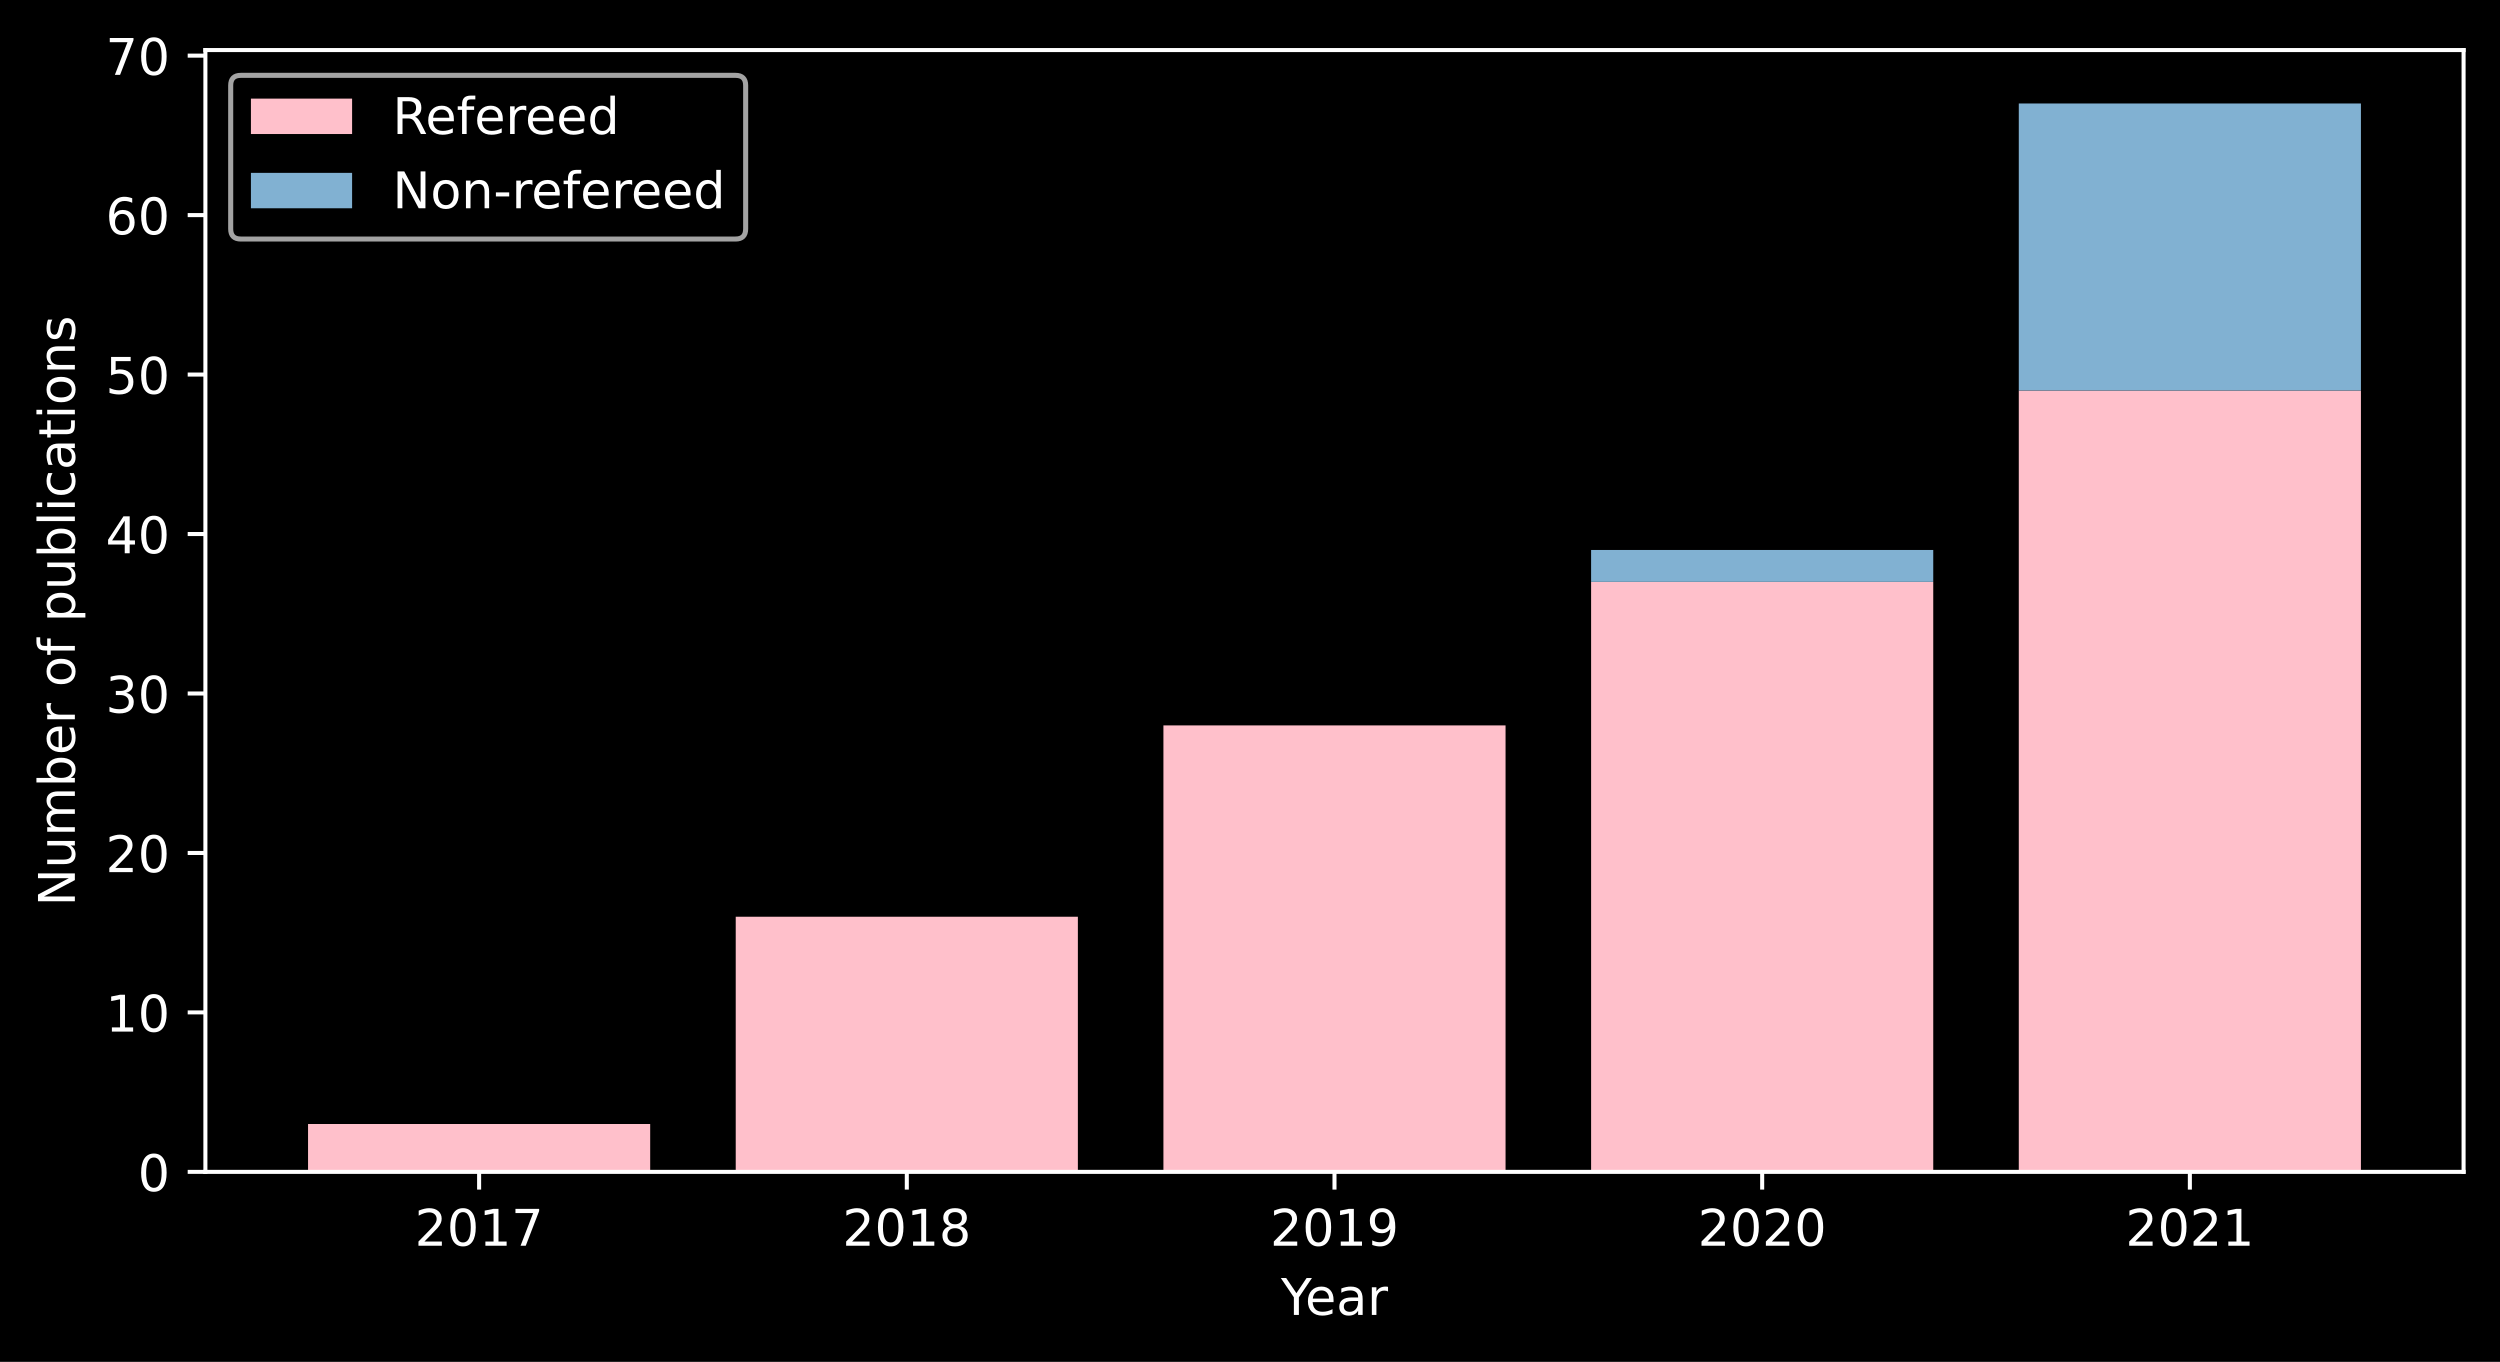
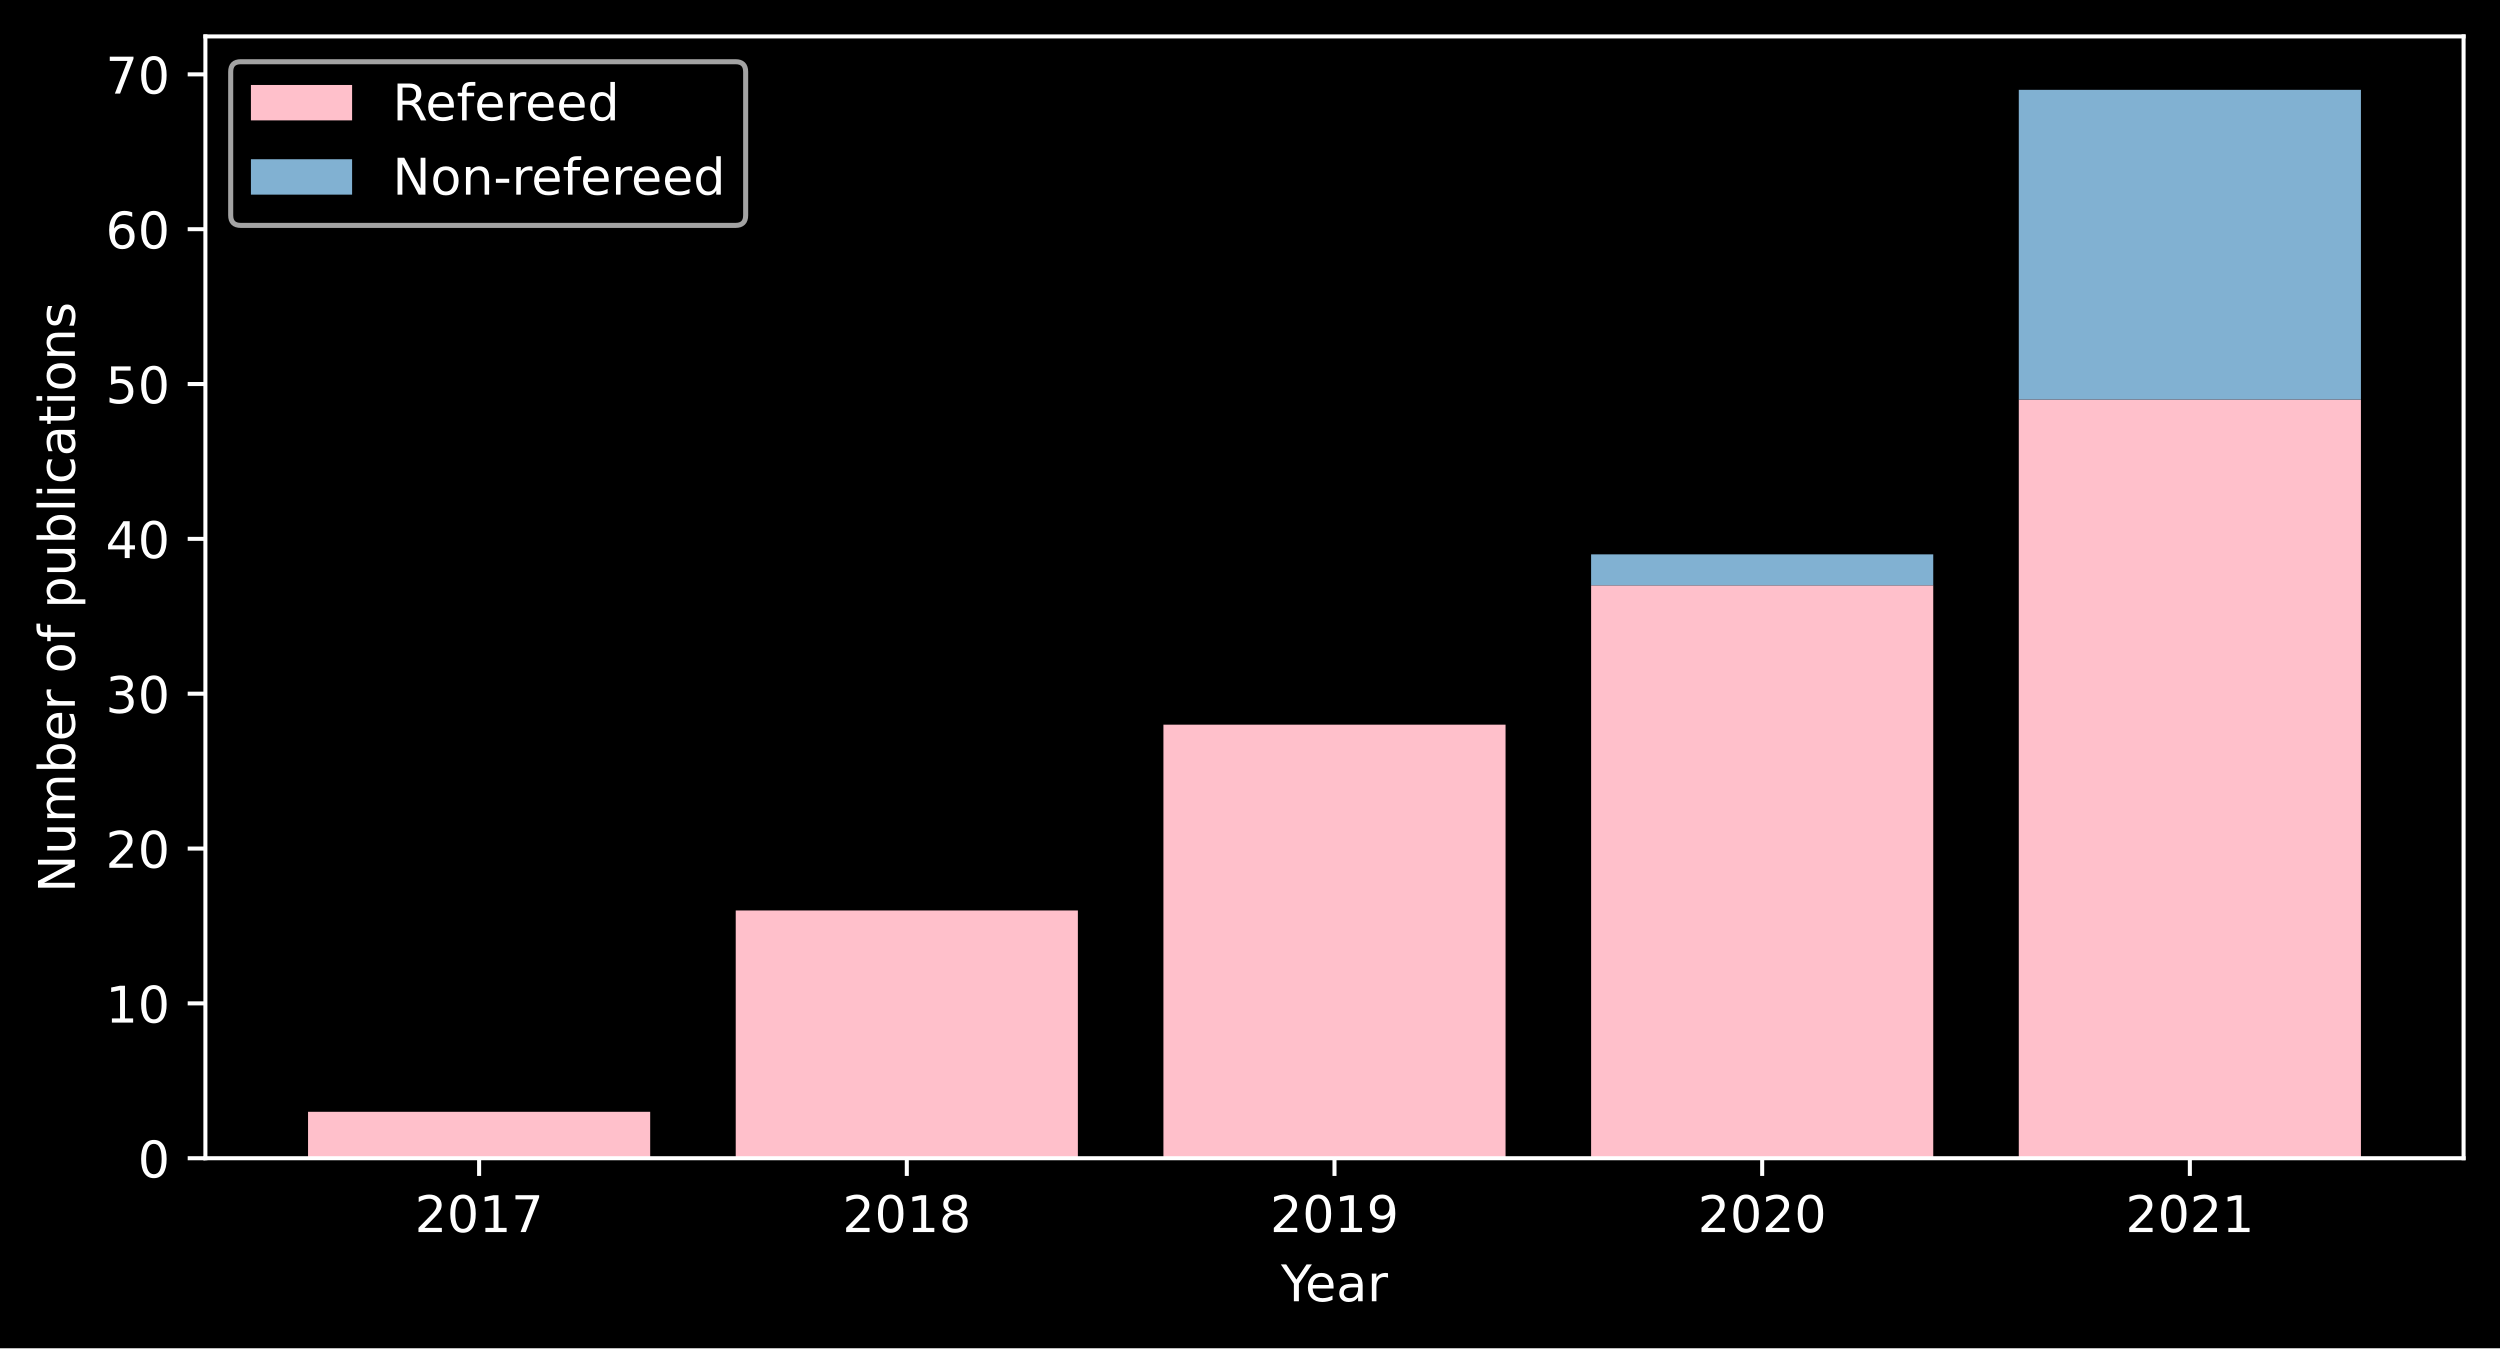
- <svg xmlns="http://www.w3.org/2000/svg" xmlns:xlink="http://www.w3.org/1999/xlink" height="269.212pt" version="1.1" viewBox="0 0 494.203 269.212" width="494.203pt">
+ <svg xmlns="http://www.w3.org/2000/svg" xmlns:xlink="http://www.w3.org/1999/xlink" height="266.516pt" version="1.1" viewBox="0 0 494.203 266.516" width="494.203pt">
  <defs>
    <style type="text/css">*{stroke-linecap:butt;stroke-linejoin:round;}</style>
  </defs>
  <g id="figure_1">
    <g id="patch_1">
-       <path d="M 0 269.212  L 494.203 269.212  L 494.203 0  L 0 0  z " />
+       <path d="M 0 266.516  L 494.203 266.516  L 494.203 0  L 0 0  z " />
    </g>
    <g id="axes_1">
      <g id="patch_2">
-         <path d="M 40.603 231.656  L 487.003 231.656  L 487.003 9.896  L 40.603 9.896  z " />
+         <path d="M 40.603 228.96  L 487.003 228.96  L 487.003 7.2  L 40.603 7.2  z " />
      </g>
      <g id="patch_3">
-         <path clip-path="url(#p17a02d2f0f)" d="M 399.076 231.656  L 466.712 231.656  L 466.712 77.196  L 399.076 77.196  z " style="fill:#ffc0cb;" />
+         <path clip-path="url(#pae159f73fa)" d="M 399.076 228.96  L 466.712 228.96  L 466.712 78.977  L 399.076 78.977  z " style="fill:#ffc0cb;" />
      </g>
      <g id="patch_4">
-         <path clip-path="url(#p17a02d2f0f)" d="M 314.53 231.656  L 382.167 231.656  L 382.167 115.023  L 314.53 115.023  z " style="fill:#ffc0cb;" />
+         <path clip-path="url(#pae159f73fa)" d="M 314.53 228.96  L 382.167 228.96  L 382.167 115.708  L 314.53 115.708  z " style="fill:#ffc0cb;" />
      </g>
      <g id="patch_5">
-         <path clip-path="url(#p17a02d2f0f)" d="M 229.985 231.656  L 297.621 231.656  L 297.621 143.393  L 229.985 143.393  z " style="fill:#ffc0cb;" />
+         <path clip-path="url(#pae159f73fa)" d="M 229.985 228.96  L 297.621 228.96  L 297.621 143.256  L 229.985 143.256  z " style="fill:#ffc0cb;" />
      </g>
      <g id="patch_6">
-         <path clip-path="url(#p17a02d2f0f)" d="M 145.439 231.656  L 213.076 231.656  L 213.076 181.22  L 145.439 181.22  z " style="fill:#ffc0cb;" />
+         <path clip-path="url(#pae159f73fa)" d="M 145.439 228.96  L 213.076 228.96  L 213.076 179.986  L 145.439 179.986  z " style="fill:#ffc0cb;" />
      </g>
      <g id="patch_7">
-         <path clip-path="url(#p17a02d2f0f)" d="M 60.894 231.656  L 128.53 231.656  L 128.53 222.199  L 60.894 222.199  z " style="fill:#ffc0cb;" />
+         <path clip-path="url(#pae159f73fa)" d="M 60.894 228.96  L 128.53 228.96  L 128.53 219.777  L 60.894 219.777  z " style="fill:#ffc0cb;" />
      </g>
      <g id="patch_8">
-         <path clip-path="url(#p17a02d2f0f)" d="M 399.076 77.196  L 466.712 77.196  L 466.712 20.456  L 399.076 20.456  z " style="fill:#81b1d2;" />
+         <path clip-path="url(#pae159f73fa)" d="M 399.076 78.977  L 466.712 78.977  L 466.712 17.76  L 399.076 17.76  z " style="fill:#81b1d2;" />
      </g>
      <g id="patch_9">
-         <path clip-path="url(#p17a02d2f0f)" d="M 314.53 115.023  L 382.167 115.023  L 382.167 108.719  L 314.53 108.719  z " style="fill:#81b1d2;" />
+         <path clip-path="url(#pae159f73fa)" d="M 314.53 115.708  L 382.167 115.708  L 382.167 109.586  L 314.53 109.586  z " style="fill:#81b1d2;" />
      </g>
      <g id="patch_10">
-         <path clip-path="url(#p17a02d2f0f)" d="M 229.985 143.393  L 297.621 143.393  L 297.621 143.393  L 229.985 143.393  z " style="fill:#81b1d2;" />
+         <path clip-path="url(#pae159f73fa)" d="M 229.985 143.256  L 297.621 143.256  L 297.621 143.256  L 229.985 143.256  z " style="fill:#81b1d2;" />
      </g>
      <g id="patch_11">
-         <path clip-path="url(#p17a02d2f0f)" d="M 145.439 181.22  L 213.076 181.22  L 213.076 181.22  L 145.439 181.22  z " style="fill:#81b1d2;" />
+         <path clip-path="url(#pae159f73fa)" d="M 145.439 179.986  L 213.076 179.986  L 213.076 179.986  L 145.439 179.986  z " style="fill:#81b1d2;" />
      </g>
      <g id="patch_12">
-         <path clip-path="url(#p17a02d2f0f)" d="M 60.894 222.199  L 128.53 222.199  L 128.53 222.199  L 60.894 222.199  z " style="fill:#81b1d2;" />
+         <path clip-path="url(#pae159f73fa)" d="M 60.894 219.777  L 128.53 219.777  L 128.53 219.777  L 60.894 219.777  z " style="fill:#81b1d2;" />
      </g>
      <g id="matplotlib.axis_1">
        <g id="xtick_1">
          <g id="line2d_1">
            <defs>
-               <path d="M 0 0  L 0 3.5  " id="m0d552bfa49" style="stroke:#ffffff;stroke-width:0.8;" />
-             </defs>
-             <g>
-               <use style="fill:#ffffff;stroke:#ffffff;stroke-width:0.8;" x="432.894" xlink:href="#m0d552bfa49" y="231.656" />
+               <path d="M 0 0  L 0 3.5  " id="mc82b4fc855" style="stroke:#ffffff;stroke-width:0.8;" />
+             </defs>
+             <g>
+               <use style="fill:#ffffff;stroke:#ffffff;stroke-width:0.8;" x="432.894" xlink:href="#mc82b4fc855" y="228.96" />
            </g>
          </g>
          <g id="text_1">
-             <g style="fill:#ffffff;" transform="translate(420.169 246.2544)scale(0.1 -0.1)">
+             <g style="fill:#ffffff;" transform="translate(420.169 243.5584)scale(0.1 -0.1)">
              <defs>
                <path d="M 1228 531  L 3431 531  L 3431 0  L 469 0  L 469 531  Q 828 903 1448 1529  Q 2069 2156 2228 2338  Q 2531 2678 2651 2914  Q 2772 3150 2772 3378  Q 2772 3750 2511 3984  Q 2250 4219 1831 4219  Q 1534 4219 1204 4116  Q 875 4013 500 3803  L 500 4441  Q 881 4594 1212 4672  Q 1544 4750 1819 4750  Q 2544 4750 2975 4387  Q 3406 4025 3406 3419  Q 3406 3131 3298 2873  Q 3191 2616 2906 2266  Q 2828 2175 2409 1742  Q 1991 1309 1228 531  z " id="DejaVuSans-32" transform="scale(0.015625)" />
                <path d="M 2034 4250  Q 1547 4250 1301 3770  Q 1056 3291 1056 2328  Q 1056 1369 1301 889  Q 1547 409 2034 409  Q 2525 409 2770 889  Q 3016 1369 3016 2328  Q 3016 3291 2770 3770  Q 2525 4250 2034 4250  z M 2034 4750  Q 2819 4750 3233 4129  Q 3647 3509 3647 2328  Q 3647 1150 3233 529  Q 2819 -91 2034 -91  Q 1250 -91 836 529  Q 422 1150 422 2328  Q 422 3509 836 4129  Q 1250 4750 2034 4750  z " id="DejaVuSans-30" transform="scale(0.015625)" />
                <path d="M 794 531  L 1825 531  L 1825 4091  L 703 3866  L 703 4441  L 1819 4666  L 2450 4666  L 2450 531  L 3481 531  L 3481 0  L 794 0  L 794 531  z " id="DejaVuSans-31" transform="scale(0.015625)" />
              </defs>
              <use xlink:href="#DejaVuSans-32" />
              <use x="63.623" xlink:href="#DejaVuSans-30" />
              <use x="127.246" xlink:href="#DejaVuSans-32" />
              <use x="190.869" xlink:href="#DejaVuSans-31" />
            </g>
          </g>
        </g>
        <g id="xtick_2">
          <g id="line2d_2">
            <g>
-               <use style="fill:#ffffff;stroke:#ffffff;stroke-width:0.8;" x="348.349" xlink:href="#m0d552bfa49" y="231.656" />
+               <use style="fill:#ffffff;stroke:#ffffff;stroke-width:0.8;" x="348.349" xlink:href="#mc82b4fc855" y="228.96" />
            </g>
          </g>
          <g id="text_2">
-             <g style="fill:#ffffff;" transform="translate(335.6236 246.2544)scale(0.1 -0.1)">
+             <g style="fill:#ffffff;" transform="translate(335.6236 243.5584)scale(0.1 -0.1)">
              <use xlink:href="#DejaVuSans-32" />
              <use x="63.623" xlink:href="#DejaVuSans-30" />
              <use x="127.246" xlink:href="#DejaVuSans-32" />
              <use x="190.869" xlink:href="#DejaVuSans-30" />
            </g>
          </g>
        </g>
        <g id="xtick_3">
          <g id="line2d_3">
            <g>
-               <use style="fill:#ffffff;stroke:#ffffff;stroke-width:0.8;" x="263.803" xlink:href="#m0d552bfa49" y="231.656" />
+               <use style="fill:#ffffff;stroke:#ffffff;stroke-width:0.8;" x="263.803" xlink:href="#mc82b4fc855" y="228.96" />
            </g>
          </g>
          <g id="text_3">
-             <g style="fill:#ffffff;" transform="translate(251.0781 246.2544)scale(0.1 -0.1)">
+             <g style="fill:#ffffff;" transform="translate(251.0781 243.5584)scale(0.1 -0.1)">
              <defs>
                <path d="M 703 97  L 703 672  Q 941 559 1184 500  Q 1428 441 1663 441  Q 2288 441 2617 861  Q 2947 1281 2994 2138  Q 2813 1869 2534 1725  Q 2256 1581 1919 1581  Q 1219 1581 811 2004  Q 403 2428 403 3163  Q 403 3881 828 4315  Q 1253 4750 1959 4750  Q 2769 4750 3195 4129  Q 3622 3509 3622 2328  Q 3622 1225 3098 567  Q 2575 -91 1691 -91  Q 1453 -91 1209 -44  Q 966 3 703 97  z M 1959 2075  Q 2384 2075 2632 2365  Q 2881 2656 2881 3163  Q 2881 3666 2632 3958  Q 2384 4250 1959 4250  Q 1534 4250 1286 3958  Q 1038 3666 1038 3163  Q 1038 2656 1286 2365  Q 1534 2075 1959 2075  z " id="DejaVuSans-39" transform="scale(0.015625)" />
              </defs>
              <use xlink:href="#DejaVuSans-32" />
              <use x="63.623" xlink:href="#DejaVuSans-30" />
              <use x="127.246" xlink:href="#DejaVuSans-31" />
              <use x="190.869" xlink:href="#DejaVuSans-39" />
            </g>
          </g>
        </g>
        <g id="xtick_4">
          <g id="line2d_4">
            <g>
-               <use style="fill:#ffffff;stroke:#ffffff;stroke-width:0.8;" x="179.258" xlink:href="#m0d552bfa49" y="231.656" />
+               <use style="fill:#ffffff;stroke:#ffffff;stroke-width:0.8;" x="179.258" xlink:href="#mc82b4fc855" y="228.96" />
            </g>
          </g>
          <g id="text_4">
-             <g style="fill:#ffffff;" transform="translate(166.5327 246.2544)scale(0.1 -0.1)">
+             <g style="fill:#ffffff;" transform="translate(166.5327 243.5584)scale(0.1 -0.1)">
              <defs>
                <path d="M 2034 2216  Q 1584 2216 1326 1975  Q 1069 1734 1069 1313  Q 1069 891 1326 650  Q 1584 409 2034 409  Q 2484 409 2743 651  Q 3003 894 3003 1313  Q 3003 1734 2745 1975  Q 2488 2216 2034 2216  z M 1403 2484  Q 997 2584 770 2862  Q 544 3141 544 3541  Q 544 4100 942 4425  Q 1341 4750 2034 4750  Q 2731 4750 3128 4425  Q 3525 4100 3525 3541  Q 3525 3141 3298 2862  Q 3072 2584 2669 2484  Q 3125 2378 3379 2068  Q 3634 1759 3634 1313  Q 3634 634 3220 271  Q 2806 -91 2034 -91  Q 1263 -91 848 271  Q 434 634 434 1313  Q 434 1759 690 2068  Q 947 2378 1403 2484  z M 1172 3481  Q 1172 3119 1398 2916  Q 1625 2713 2034 2713  Q 2441 2713 2670 2916  Q 2900 3119 2900 3481  Q 2900 3844 2670 4047  Q 2441 4250 2034 4250  Q 1625 4250 1398 4047  Q 1172 3844 1172 3481  z " id="DejaVuSans-38" transform="scale(0.015625)" />
              </defs>
              <use xlink:href="#DejaVuSans-32" />
              <use x="63.623" xlink:href="#DejaVuSans-30" />
              <use x="127.246" xlink:href="#DejaVuSans-31" />
              <use x="190.869" xlink:href="#DejaVuSans-38" />
            </g>
          </g>
        </g>
        <g id="xtick_5">
          <g id="line2d_5">
            <g>
-               <use style="fill:#ffffff;stroke:#ffffff;stroke-width:0.8;" x="94.712" xlink:href="#m0d552bfa49" y="231.656" />
+               <use style="fill:#ffffff;stroke:#ffffff;stroke-width:0.8;" x="94.712" xlink:href="#mc82b4fc855" y="228.96" />
            </g>
          </g>
          <g id="text_5">
-             <g style="fill:#ffffff;" transform="translate(81.98722 246.2544)scale(0.1 -0.1)">
+             <g style="fill:#ffffff;" transform="translate(81.98722 243.5584)scale(0.1 -0.1)">
              <defs>
                <path d="M 525 4666  L 3525 4666  L 3525 4397  L 1831 0  L 1172 0  L 2766 4134  L 525 4134  L 525 4666  z " id="DejaVuSans-37" transform="scale(0.015625)" />
              </defs>
              <use xlink:href="#DejaVuSans-32" />
              <use x="63.623" xlink:href="#DejaVuSans-30" />
              <use x="127.246" xlink:href="#DejaVuSans-31" />
              <use x="190.869" xlink:href="#DejaVuSans-37" />
            </g>
          </g>
        </g>
        <g id="text_6">
-           <g style="fill:#ffffff;" transform="translate(253.2156 259.9325)scale(0.1 -0.1)">
+           <g style="fill:#ffffff;" transform="translate(253.2156 257.2366)scale(0.1 -0.1)">
            <defs>
              <path d="M -13 4666  L 666 4666  L 1959 2747  L 3244 4666  L 3922 4666  L 2272 2222  L 2272 0  L 1638 0  L 1638 2222  L -13 4666  z " id="DejaVuSans-59" transform="scale(0.015625)" />
              <path d="M 3597 1894  L 3597 1613  L 953 1613  Q 991 1019 1311 708  Q 1631 397 2203 397  Q 2534 397 2845 478  Q 3156 559 3463 722  L 3463 178  Q 3153 47 2828 -22  Q 2503 -91 2169 -91  Q 1331 -91 842 396  Q 353 884 353 1716  Q 353 2575 817 3079  Q 1281 3584 2069 3584  Q 2775 3584 3186 3129  Q 3597 2675 3597 1894  z M 3022 2063  Q 3016 2534 2758 2815  Q 2500 3097 2075 3097  Q 1594 3097 1305 2825  Q 1016 2553 972 2059  L 3022 2063  z " id="DejaVuSans-65" transform="scale(0.015625)" />
              <path d="M 2194 1759  Q 1497 1759 1228 1600  Q 959 1441 959 1056  Q 959 750 1161 570  Q 1363 391 1709 391  Q 2188 391 2477 730  Q 2766 1069 2766 1631  L 2766 1759  L 2194 1759  z M 3341 1997  L 3341 0  L 2766 0  L 2766 531  Q 2569 213 2275 61  Q 1981 -91 1556 -91  Q 1019 -91 701 211  Q 384 513 384 1019  Q 384 1609 779 1909  Q 1175 2209 1959 2209  L 2766 2209  L 2766 2266  Q 2766 2663 2505 2880  Q 2244 3097 1772 3097  Q 1472 3097 1187 3025  Q 903 2953 641 2809  L 641 3341  Q 956 3463 1253 3523  Q 1550 3584 1831 3584  Q 2591 3584 2966 3190  Q 3341 2797 3341 1997  z " id="DejaVuSans-61" transform="scale(0.015625)" />
              <path d="M 2631 2963  Q 2534 3019 2420 3045  Q 2306 3072 2169 3072  Q 1681 3072 1420 2755  Q 1159 2438 1159 1844  L 1159 0  L 581 0  L 581 3500  L 1159 3500  L 1159 2956  Q 1341 3275 1631 3429  Q 1922 3584 2338 3584  Q 2397 3584 2469 3576  Q 2541 3569 2628 3553  L 2631 2963  z " id="DejaVuSans-72" transform="scale(0.015625)" />
            </defs>
            <use xlink:href="#DejaVuSans-59" />
            <use x="47.834" xlink:href="#DejaVuSans-65" />
            <use x="109.357" xlink:href="#DejaVuSans-61" />
            <use x="170.637" xlink:href="#DejaVuSans-72" />
          </g>
        </g>
      </g>
      <g id="matplotlib.axis_2">
        <g id="ytick_1">
          <g id="line2d_6">
            <defs>
-               <path d="M 0 0  L -3.5 0  " id="mc8d8abeeb1" style="stroke:#ffffff;stroke-width:0.8;" />
-             </defs>
-             <g>
-               <use style="fill:#ffffff;stroke:#ffffff;stroke-width:0.8;" x="40.603" xlink:href="#mc8d8abeeb1" y="231.656" />
+               <path d="M 0 0  L -3.5 0  " id="m3747526d4f" style="stroke:#ffffff;stroke-width:0.8;" />
+             </defs>
+             <g>
+               <use style="fill:#ffffff;stroke:#ffffff;stroke-width:0.8;" x="40.603" xlink:href="#m3747526d4f" y="228.96" />
            </g>
          </g>
          <g id="text_7">
-             <g style="fill:#ffffff;" transform="translate(27.24063 235.4552)scale(0.1 -0.1)">
+             <g style="fill:#ffffff;" transform="translate(27.24063 232.7592)scale(0.1 -0.1)">
              <use xlink:href="#DejaVuSans-30" />
            </g>
          </g>
        </g>
        <g id="ytick_2">
          <g id="line2d_7">
            <g>
-               <use style="fill:#ffffff;stroke:#ffffff;stroke-width:0.8;" x="40.603" xlink:href="#mc8d8abeeb1" y="200.134" />
+               <use style="fill:#ffffff;stroke:#ffffff;stroke-width:0.8;" x="40.603" xlink:href="#m3747526d4f" y="198.351" />
            </g>
          </g>
          <g id="text_8">
-             <g style="fill:#ffffff;" transform="translate(20.87813 203.9328)scale(0.1 -0.1)">
+             <g style="fill:#ffffff;" transform="translate(20.87813 202.1505)scale(0.1 -0.1)">
              <use xlink:href="#DejaVuSans-31" />
              <use x="63.623" xlink:href="#DejaVuSans-30" />
            </g>
          </g>
        </g>
        <g id="ytick_3">
          <g id="line2d_8">
            <g>
-               <use style="fill:#ffffff;stroke:#ffffff;stroke-width:0.8;" x="40.603" xlink:href="#mc8d8abeeb1" y="168.611" />
+               <use style="fill:#ffffff;stroke:#ffffff;stroke-width:0.8;" x="40.603" xlink:href="#m3747526d4f" y="167.743" />
            </g>
          </g>
          <g id="text_9">
-             <g style="fill:#ffffff;" transform="translate(20.87813 172.4104)scale(0.1 -0.1)">
+             <g style="fill:#ffffff;" transform="translate(20.87813 171.5418)scale(0.1 -0.1)">
              <use xlink:href="#DejaVuSans-32" />
              <use x="63.623" xlink:href="#DejaVuSans-30" />
            </g>
          </g>
        </g>
        <g id="ytick_4">
          <g id="line2d_9">
            <g>
-               <use style="fill:#ffffff;stroke:#ffffff;stroke-width:0.8;" x="40.603" xlink:href="#mc8d8abeeb1" y="137.089" />
+               <use style="fill:#ffffff;stroke:#ffffff;stroke-width:0.8;" x="40.603" xlink:href="#m3747526d4f" y="137.134" />
            </g>
          </g>
          <g id="text_10">
-             <g style="fill:#ffffff;" transform="translate(20.87813 140.888)scale(0.1 -0.1)">
+             <g style="fill:#ffffff;" transform="translate(20.87813 140.9331)scale(0.1 -0.1)">
              <defs>
                <path d="M 2597 2516  Q 3050 2419 3304 2112  Q 3559 1806 3559 1356  Q 3559 666 3084 287  Q 2609 -91 1734 -91  Q 1441 -91 1130 -33  Q 819 25 488 141  L 488 750  Q 750 597 1062 519  Q 1375 441 1716 441  Q 2309 441 2620 675  Q 2931 909 2931 1356  Q 2931 1769 2642 2001  Q 2353 2234 1838 2234  L 1294 2234  L 1294 2753  L 1863 2753  Q 2328 2753 2575 2939  Q 2822 3125 2822 3475  Q 2822 3834 2567 4026  Q 2313 4219 1838 4219  Q 1578 4219 1281 4162  Q 984 4106 628 3988  L 628 4550  Q 988 4650 1302 4700  Q 1616 4750 1894 4750  Q 2613 4750 3031 4423  Q 3450 4097 3450 3541  Q 3450 3153 3228 2886  Q 3006 2619 2597 2516  z " id="DejaVuSans-33" transform="scale(0.015625)" />
              </defs>
              <use xlink:href="#DejaVuSans-33" />
              <use x="63.623" xlink:href="#DejaVuSans-30" />
            </g>
          </g>
        </g>
        <g id="ytick_5">
          <g id="line2d_10">
            <g>
-               <use style="fill:#ffffff;stroke:#ffffff;stroke-width:0.8;" x="40.603" xlink:href="#mc8d8abeeb1" y="105.566" />
+               <use style="fill:#ffffff;stroke:#ffffff;stroke-width:0.8;" x="40.603" xlink:href="#m3747526d4f" y="106.525" />
            </g>
          </g>
          <g id="text_11">
-             <g style="fill:#ffffff;" transform="translate(20.87813 109.3656)scale(0.1 -0.1)">
+             <g style="fill:#ffffff;" transform="translate(20.87813 110.3244)scale(0.1 -0.1)">
              <defs>
                <path d="M 2419 4116  L 825 1625  L 2419 1625  L 2419 4116  z M 2253 4666  L 3047 4666  L 3047 1625  L 3713 1625  L 3713 1100  L 3047 1100  L 3047 0  L 2419 0  L 2419 1100  L 313 1100  L 313 1709  L 2253 4666  z " id="DejaVuSans-34" transform="scale(0.015625)" />
              </defs>
              <use xlink:href="#DejaVuSans-34" />
              <use x="63.623" xlink:href="#DejaVuSans-30" />
            </g>
          </g>
        </g>
        <g id="ytick_6">
          <g id="line2d_11">
            <g>
-               <use style="fill:#ffffff;stroke:#ffffff;stroke-width:0.8;" x="40.603" xlink:href="#mc8d8abeeb1" y="74.044" />
+               <use style="fill:#ffffff;stroke:#ffffff;stroke-width:0.8;" x="40.603" xlink:href="#m3747526d4f" y="75.917" />
            </g>
          </g>
          <g id="text_12">
-             <g style="fill:#ffffff;" transform="translate(20.87813 77.84321)scale(0.1 -0.1)">
+             <g style="fill:#ffffff;" transform="translate(20.87813 79.71574)scale(0.1 -0.1)">
              <defs>
                <path d="M 691 4666  L 3169 4666  L 3169 4134  L 1269 4134  L 1269 2991  Q 1406 3038 1543 3061  Q 1681 3084 1819 3084  Q 2600 3084 3056 2656  Q 3513 2228 3513 1497  Q 3513 744 3044 326  Q 2575 -91 1722 -91  Q 1428 -91 1123 -41  Q 819 9 494 109  L 494 744  Q 775 591 1075 516  Q 1375 441 1709 441  Q 2250 441 2565 725  Q 2881 1009 2881 1497  Q 2881 1984 2565 2268  Q 2250 2553 1709 2553  Q 1456 2553 1204 2497  Q 953 2441 691 2322  L 691 4666  z " id="DejaVuSans-35" transform="scale(0.015625)" />
              </defs>
              <use xlink:href="#DejaVuSans-35" />
              <use x="63.623" xlink:href="#DejaVuSans-30" />
            </g>
          </g>
        </g>
        <g id="ytick_7">
          <g id="line2d_12">
            <g>
-               <use style="fill:#ffffff;stroke:#ffffff;stroke-width:0.8;" x="40.603" xlink:href="#mc8d8abeeb1" y="42.522" />
+               <use style="fill:#ffffff;stroke:#ffffff;stroke-width:0.8;" x="40.603" xlink:href="#m3747526d4f" y="45.308" />
            </g>
          </g>
          <g id="text_13">
-             <g style="fill:#ffffff;" transform="translate(20.87813 46.32083)scale(0.1 -0.1)">
+             <g style="fill:#ffffff;" transform="translate(20.87813 49.10704)scale(0.1 -0.1)">
              <defs>
                <path d="M 2113 2584  Q 1688 2584 1439 2293  Q 1191 2003 1191 1497  Q 1191 994 1439 701  Q 1688 409 2113 409  Q 2538 409 2786 701  Q 3034 994 3034 1497  Q 3034 2003 2786 2293  Q 2538 2584 2113 2584  z M 3366 4563  L 3366 3988  Q 3128 4100 2886 4159  Q 2644 4219 2406 4219  Q 1781 4219 1451 3797  Q 1122 3375 1075 2522  Q 1259 2794 1537 2939  Q 1816 3084 2150 3084  Q 2853 3084 3261 2657  Q 3669 2231 3669 1497  Q 3669 778 3244 343  Q 2819 -91 2113 -91  Q 1303 -91 875 529  Q 447 1150 447 2328  Q 447 3434 972 4092  Q 1497 4750 2381 4750  Q 2619 4750 2861 4703  Q 3103 4656 3366 4563  z " id="DejaVuSans-36" transform="scale(0.015625)" />
              </defs>
              <use xlink:href="#DejaVuSans-36" />
              <use x="63.623" xlink:href="#DejaVuSans-30" />
            </g>
          </g>
        </g>
        <g id="ytick_8">
          <g id="line2d_13">
            <g>
-               <use style="fill:#ffffff;stroke:#ffffff;stroke-width:0.8;" x="40.603" xlink:href="#mc8d8abeeb1" y="10.999" />
+               <use style="fill:#ffffff;stroke:#ffffff;stroke-width:0.8;" x="40.603" xlink:href="#m3747526d4f" y="14.699" />
            </g>
          </g>
          <g id="text_14">
-             <g style="fill:#ffffff;" transform="translate(20.87813 14.79844)scale(0.1 -0.1)">
+             <g style="fill:#ffffff;" transform="translate(20.87813 18.49835)scale(0.1 -0.1)">
              <use xlink:href="#DejaVuSans-37" />
              <use x="63.623" xlink:href="#DejaVuSans-30" />
            </g>
          </g>
        </g>
        <g id="text_15">
-           <g style="fill:#ffffff;" transform="translate(14.79844 179.1502)rotate(-90)scale(0.1 -0.1)">
+           <g style="fill:#ffffff;" transform="translate(14.79844 176.4542)rotate(-90)scale(0.1 -0.1)">
            <defs>
              <path d="M 628 4666  L 1478 4666  L 3547 763  L 3547 4666  L 4159 4666  L 4159 0  L 3309 0  L 1241 3903  L 1241 0  L 628 0  L 628 4666  z " id="DejaVuSans-4e" transform="scale(0.015625)" />
              <path d="M 544 1381  L 544 3500  L 1119 3500  L 1119 1403  Q 1119 906 1312 657  Q 1506 409 1894 409  Q 2359 409 2629 706  Q 2900 1003 2900 1516  L 2900 3500  L 3475 3500  L 3475 0  L 2900 0  L 2900 538  Q 2691 219 2414 64  Q 2138 -91 1772 -91  Q 1169 -91 856 284  Q 544 659 544 1381  z M 1991 3584  L 1991 3584  z " id="DejaVuSans-75" transform="scale(0.015625)" />
              <path d="M 3328 2828  Q 3544 3216 3844 3400  Q 4144 3584 4550 3584  Q 5097 3584 5394 3201  Q 5691 2819 5691 2113  L 5691 0  L 5113 0  L 5113 2094  Q 5113 2597 4934 2840  Q 4756 3084 4391 3084  Q 3944 3084 3684 2787  Q 3425 2491 3425 1978  L 3425 0  L 2847 0  L 2847 2094  Q 2847 2600 2669 2842  Q 2491 3084 2119 3084  Q 1678 3084 1418 2786  Q 1159 2488 1159 1978  L 1159 0  L 581 0  L 581 3500  L 1159 3500  L 1159 2956  Q 1356 3278 1631 3431  Q 1906 3584 2284 3584  Q 2666 3584 2933 3390  Q 3200 3197 3328 2828  z " id="DejaVuSans-6d" transform="scale(0.015625)" />
              <path d="M 3116 1747  Q 3116 2381 2855 2742  Q 2594 3103 2138 3103  Q 1681 3103 1420 2742  Q 1159 2381 1159 1747  Q 1159 1113 1420 752  Q 1681 391 2138 391  Q 2594 391 2855 752  Q 3116 1113 3116 1747  z M 1159 2969  Q 1341 3281 1617 3432  Q 1894 3584 2278 3584  Q 2916 3584 3314 3078  Q 3713 2572 3713 1747  Q 3713 922 3314 415  Q 2916 -91 2278 -91  Q 1894 -91 1617 61  Q 1341 213 1159 525  L 1159 0  L 581 0  L 581 4863  L 1159 4863  L 1159 2969  z " id="DejaVuSans-62" transform="scale(0.015625)" />
              <path id="DejaVuSans-20" transform="scale(0.015625)" />
              <path d="M 1959 3097  Q 1497 3097 1228 2736  Q 959 2375 959 1747  Q 959 1119 1226 758  Q 1494 397 1959 397  Q 2419 397 2687 759  Q 2956 1122 2956 1747  Q 2956 2369 2687 2733  Q 2419 3097 1959 3097  z M 1959 3584  Q 2709 3584 3137 3096  Q 3566 2609 3566 1747  Q 3566 888 3137 398  Q 2709 -91 1959 -91  Q 1206 -91 779 398  Q 353 888 353 1747  Q 353 2609 779 3096  Q 1206 3584 1959 3584  z " id="DejaVuSans-6f" transform="scale(0.015625)" />
              <path d="M 2375 4863  L 2375 4384  L 1825 4384  Q 1516 4384 1395 4259  Q 1275 4134 1275 3809  L 1275 3500  L 2222 3500  L 2222 3053  L 1275 3053  L 1275 0  L 697 0  L 697 3053  L 147 3053  L 147 3500  L 697 3500  L 697 3744  Q 697 4328 969 4595  Q 1241 4863 1831 4863  L 2375 4863  z " id="DejaVuSans-66" transform="scale(0.015625)" />
              <path d="M 1159 525  L 1159 -1331  L 581 -1331  L 581 3500  L 1159 3500  L 1159 2969  Q 1341 3281 1617 3432  Q 1894 3584 2278 3584  Q 2916 3584 3314 3078  Q 3713 2572 3713 1747  Q 3713 922 3314 415  Q 2916 -91 2278 -91  Q 1894 -91 1617 61  Q 1341 213 1159 525  z M 3116 1747  Q 3116 2381 2855 2742  Q 2594 3103 2138 3103  Q 1681 3103 1420 2742  Q 1159 2381 1159 1747  Q 1159 1113 1420 752  Q 1681 391 2138 391  Q 2594 391 2855 752  Q 3116 1113 3116 1747  z " id="DejaVuSans-70" transform="scale(0.015625)" />
              <path d="M 603 4863  L 1178 4863  L 1178 0  L 603 0  L 603 4863  z " id="DejaVuSans-6c" transform="scale(0.015625)" />
              <path d="M 603 3500  L 1178 3500  L 1178 0  L 603 0  L 603 3500  z M 603 4863  L 1178 4863  L 1178 4134  L 603 4134  L 603 4863  z " id="DejaVuSans-69" transform="scale(0.015625)" />
              <path d="M 3122 3366  L 3122 2828  Q 2878 2963 2633 3030  Q 2388 3097 2138 3097  Q 1578 3097 1268 2742  Q 959 2388 959 1747  Q 959 1106 1268 751  Q 1578 397 2138 397  Q 2388 397 2633 464  Q 2878 531 3122 666  L 3122 134  Q 2881 22 2623 -34  Q 2366 -91 2075 -91  Q 1284 -91 818 406  Q 353 903 353 1747  Q 353 2603 823 3093  Q 1294 3584 2113 3584  Q 2378 3584 2631 3529  Q 2884 3475 3122 3366  z " id="DejaVuSans-63" transform="scale(0.015625)" />
              <path d="M 1172 4494  L 1172 3500  L 2356 3500  L 2356 3053  L 1172 3053  L 1172 1153  Q 1172 725 1289 603  Q 1406 481 1766 481  L 2356 481  L 2356 0  L 1766 0  Q 1100 0 847 248  Q 594 497 594 1153  L 594 3053  L 172 3053  L 172 3500  L 594 3500  L 594 4494  L 1172 4494  z " id="DejaVuSans-74" transform="scale(0.015625)" />
              <path d="M 3513 2113  L 3513 0  L 2938 0  L 2938 2094  Q 2938 2591 2744 2837  Q 2550 3084 2163 3084  Q 1697 3084 1428 2787  Q 1159 2491 1159 1978  L 1159 0  L 581 0  L 581 3500  L 1159 3500  L 1159 2956  Q 1366 3272 1645 3428  Q 1925 3584 2291 3584  Q 2894 3584 3203 3211  Q 3513 2838 3513 2113  z " id="DejaVuSans-6e" transform="scale(0.015625)" />
              <path d="M 2834 3397  L 2834 2853  Q 2591 2978 2328 3040  Q 2066 3103 1784 3103  Q 1356 3103 1142 2972  Q 928 2841 928 2578  Q 928 2378 1081 2264  Q 1234 2150 1697 2047  L 1894 2003  Q 2506 1872 2764 1633  Q 3022 1394 3022 966  Q 3022 478 2636 193  Q 2250 -91 1575 -91  Q 1294 -91 989 -36  Q 684 19 347 128  L 347 722  Q 666 556 975 473  Q 1284 391 1588 391  Q 1994 391 2212 530  Q 2431 669 2431 922  Q 2431 1156 2273 1281  Q 2116 1406 1581 1522  L 1381 1569  Q 847 1681 609 1914  Q 372 2147 372 2553  Q 372 3047 722 3315  Q 1072 3584 1716 3584  Q 2034 3584 2315 3537  Q 2597 3491 2834 3397  z " id="DejaVuSans-73" transform="scale(0.015625)" />
            </defs>
            <use xlink:href="#DejaVuSans-4e" />
            <use x="74.805" xlink:href="#DejaVuSans-75" />
            <use x="138.184" xlink:href="#DejaVuSans-6d" />
            <use x="235.596" xlink:href="#DejaVuSans-62" />
            <use x="299.072" xlink:href="#DejaVuSans-65" />
            <use x="360.596" xlink:href="#DejaVuSans-72" />
            <use x="401.709" xlink:href="#DejaVuSans-20" />
            <use x="433.496" xlink:href="#DejaVuSans-6f" />
            <use x="494.678" xlink:href="#DejaVuSans-66" />
            <use x="529.883" xlink:href="#DejaVuSans-20" />
            <use x="561.67" xlink:href="#DejaVuSans-70" />
            <use x="625.146" xlink:href="#DejaVuSans-75" />
            <use x="688.525" xlink:href="#DejaVuSans-62" />
            <use x="752.002" xlink:href="#DejaVuSans-6c" />
            <use x="779.785" xlink:href="#DejaVuSans-69" />
            <use x="807.568" xlink:href="#DejaVuSans-63" />
            <use x="862.549" xlink:href="#DejaVuSans-61" />
            <use x="923.828" xlink:href="#DejaVuSans-74" />
            <use x="963.037" xlink:href="#DejaVuSans-69" />
            <use x="990.82" xlink:href="#DejaVuSans-6f" />
            <use x="1052.002" xlink:href="#DejaVuSans-6e" />
            <use x="1115.381" xlink:href="#DejaVuSans-73" />
          </g>
        </g>
      </g>
      <g id="patch_13">
-         <path d="M 40.603 231.656  L 40.603 9.896  " style="fill:none;stroke:#ffffff;stroke-linecap:square;stroke-linejoin:miter;stroke-width:0.8;" />
+         <path d="M 40.603 228.96  L 40.603 7.2  " style="fill:none;stroke:#ffffff;stroke-linecap:square;stroke-linejoin:miter;stroke-width:0.8;" />
      </g>
      <g id="patch_14">
-         <path d="M 487.003 231.656  L 487.003 9.896  " style="fill:none;stroke:#ffffff;stroke-linecap:square;stroke-linejoin:miter;stroke-width:0.8;" />
+         <path d="M 487.003 228.96  L 487.003 7.2  " style="fill:none;stroke:#ffffff;stroke-linecap:square;stroke-linejoin:miter;stroke-width:0.8;" />
      </g>
      <g id="patch_15">
-         <path d="M 40.603 231.656  L 487.003 231.656  " style="fill:none;stroke:#ffffff;stroke-linecap:square;stroke-linejoin:miter;stroke-width:0.8;" />
+         <path d="M 40.603 228.96  L 487.003 228.96  " style="fill:none;stroke:#ffffff;stroke-linecap:square;stroke-linejoin:miter;stroke-width:0.8;" />
      </g>
      <g id="patch_16">
-         <path d="M 40.603 9.896  L 487.003 9.896  " style="fill:none;stroke:#ffffff;stroke-linecap:square;stroke-linejoin:miter;stroke-width:0.8;" />
+         <path d="M 40.603 7.2  L 487.003 7.2  " style="fill:none;stroke:#ffffff;stroke-linecap:square;stroke-linejoin:miter;stroke-width:0.8;" />
      </g>
      <g id="legend_1">
        <g id="patch_17">
-           <path d="M 47.603 47.252  L 145.402 47.252  Q 147.402 47.252 147.402 45.252  L 147.402 16.896  Q 147.402 14.896 145.402 14.896  L 47.603 14.896  Q 45.603 14.896 45.603 16.896  L 45.603 45.252  Q 45.603 47.252 47.603 47.252  z " style="opacity:0.8;stroke:#cccccc;stroke-linejoin:miter;" />
+           <path d="M 47.603 44.556  L 145.402 44.556  Q 147.402 44.556 147.402 42.556  L 147.402 14.2  Q 147.402 12.2 145.402 12.2  L 47.603 12.2  Q 45.603 12.2 45.603 14.2  L 45.603 42.556  Q 45.603 44.556 47.603 44.556  z " style="opacity:0.8;stroke:#cccccc;stroke-linejoin:miter;" />
        </g>
        <g id="patch_18">
-           <path d="M 49.603 26.494  L 69.603 26.494  L 69.603 19.494  L 49.603 19.494  z " style="fill:#ffc0cb;" />
+           <path d="M 49.603 23.798  L 69.603 23.798  L 69.603 16.798  L 49.603 16.798  z " style="fill:#ffc0cb;" />
        </g>
        <g id="text_16">
-           <g style="fill:#ffffff;" transform="translate(77.60313 26.49437)scale(0.1 -0.1)">
+           <g style="fill:#ffffff;" transform="translate(77.60313 23.79844)scale(0.1 -0.1)">
            <defs>
              <path d="M 2841 2188  Q 3044 2119 3236 1894  Q 3428 1669 3622 1275  L 4263 0  L 3584 0  L 2988 1197  Q 2756 1666 2539 1819  Q 2322 1972 1947 1972  L 1259 1972  L 1259 0  L 628 0  L 628 4666  L 2053 4666  Q 2853 4666 3247 4331  Q 3641 3997 3641 3322  Q 3641 2881 3436 2590  Q 3231 2300 2841 2188  z M 1259 4147  L 1259 2491  L 2053 2491  Q 2509 2491 2742 2702  Q 2975 2913 2975 3322  Q 2975 3731 2742 3939  Q 2509 4147 2053 4147  L 1259 4147  z " id="DejaVuSans-52" transform="scale(0.015625)" />
              <path d="M 2906 2969  L 2906 4863  L 3481 4863  L 3481 0  L 2906 0  L 2906 525  Q 2725 213 2448 61  Q 2172 -91 1784 -91  Q 1150 -91 751 415  Q 353 922 353 1747  Q 353 2572 751 3078  Q 1150 3584 1784 3584  Q 2172 3584 2448 3432  Q 2725 3281 2906 2969  z M 947 1747  Q 947 1113 1208 752  Q 1469 391 1925 391  Q 2381 391 2643 752  Q 2906 1113 2906 1747  Q 2906 2381 2643 2742  Q 2381 3103 1925 3103  Q 1469 3103 1208 2742  Q 947 2381 947 1747  z " id="DejaVuSans-64" transform="scale(0.015625)" />
            </defs>
            <use xlink:href="#DejaVuSans-52" />
            <use x="64.982" xlink:href="#DejaVuSans-65" />
            <use x="126.506" xlink:href="#DejaVuSans-66" />
            <use x="161.711" xlink:href="#DejaVuSans-65" />
            <use x="223.234" xlink:href="#DejaVuSans-72" />
            <use x="262.098" xlink:href="#DejaVuSans-65" />
            <use x="323.621" xlink:href="#DejaVuSans-65" />
            <use x="385.145" xlink:href="#DejaVuSans-64" />
          </g>
        </g>
        <g id="patch_19">
-           <path d="M 49.603 41.172  L 69.603 41.172  L 69.603 34.172  L 49.603 34.172  z " style="fill:#81b1d2;" />
+           <path d="M 49.603 38.477  L 69.603 38.477  L 69.603 31.477  L 49.603 31.477  z " style="fill:#81b1d2;" />
        </g>
        <g id="text_17">
-           <g style="fill:#ffffff;" transform="translate(77.60313 41.1725)scale(0.1 -0.1)">
+           <g style="fill:#ffffff;" transform="translate(77.60313 38.47656)scale(0.1 -0.1)">
            <defs>
              <path d="M 313 2009  L 1997 2009  L 1997 1497  L 313 1497  L 313 2009  z " id="DejaVuSans-2d" transform="scale(0.015625)" />
            </defs>
            <use xlink:href="#DejaVuSans-4e" />
            <use x="74.805" xlink:href="#DejaVuSans-6f" />
            <use x="135.986" xlink:href="#DejaVuSans-6e" />
            <use x="199.365" xlink:href="#DejaVuSans-2d" />
            <use x="235.449" xlink:href="#DejaVuSans-72" />
            <use x="274.312" xlink:href="#DejaVuSans-65" />
            <use x="335.836" xlink:href="#DejaVuSans-66" />
            <use x="371.041" xlink:href="#DejaVuSans-65" />
            <use x="432.564" xlink:href="#DejaVuSans-72" />
            <use x="471.428" xlink:href="#DejaVuSans-65" />
            <use x="532.951" xlink:href="#DejaVuSans-65" />
            <use x="594.475" xlink:href="#DejaVuSans-64" />
          </g>
        </g>
      </g>
    </g>
  </g>
  <defs>
-     <clipPath id="p17a02d2f0f">
-       <rect height="221.76" width="446.4" x="40.603" y="9.896" />
+     <clipPath id="pae159f73fa">
+       <rect height="221.76" width="446.4" x="40.603" y="7.2" />
    </clipPath>
  </defs>
</svg>
